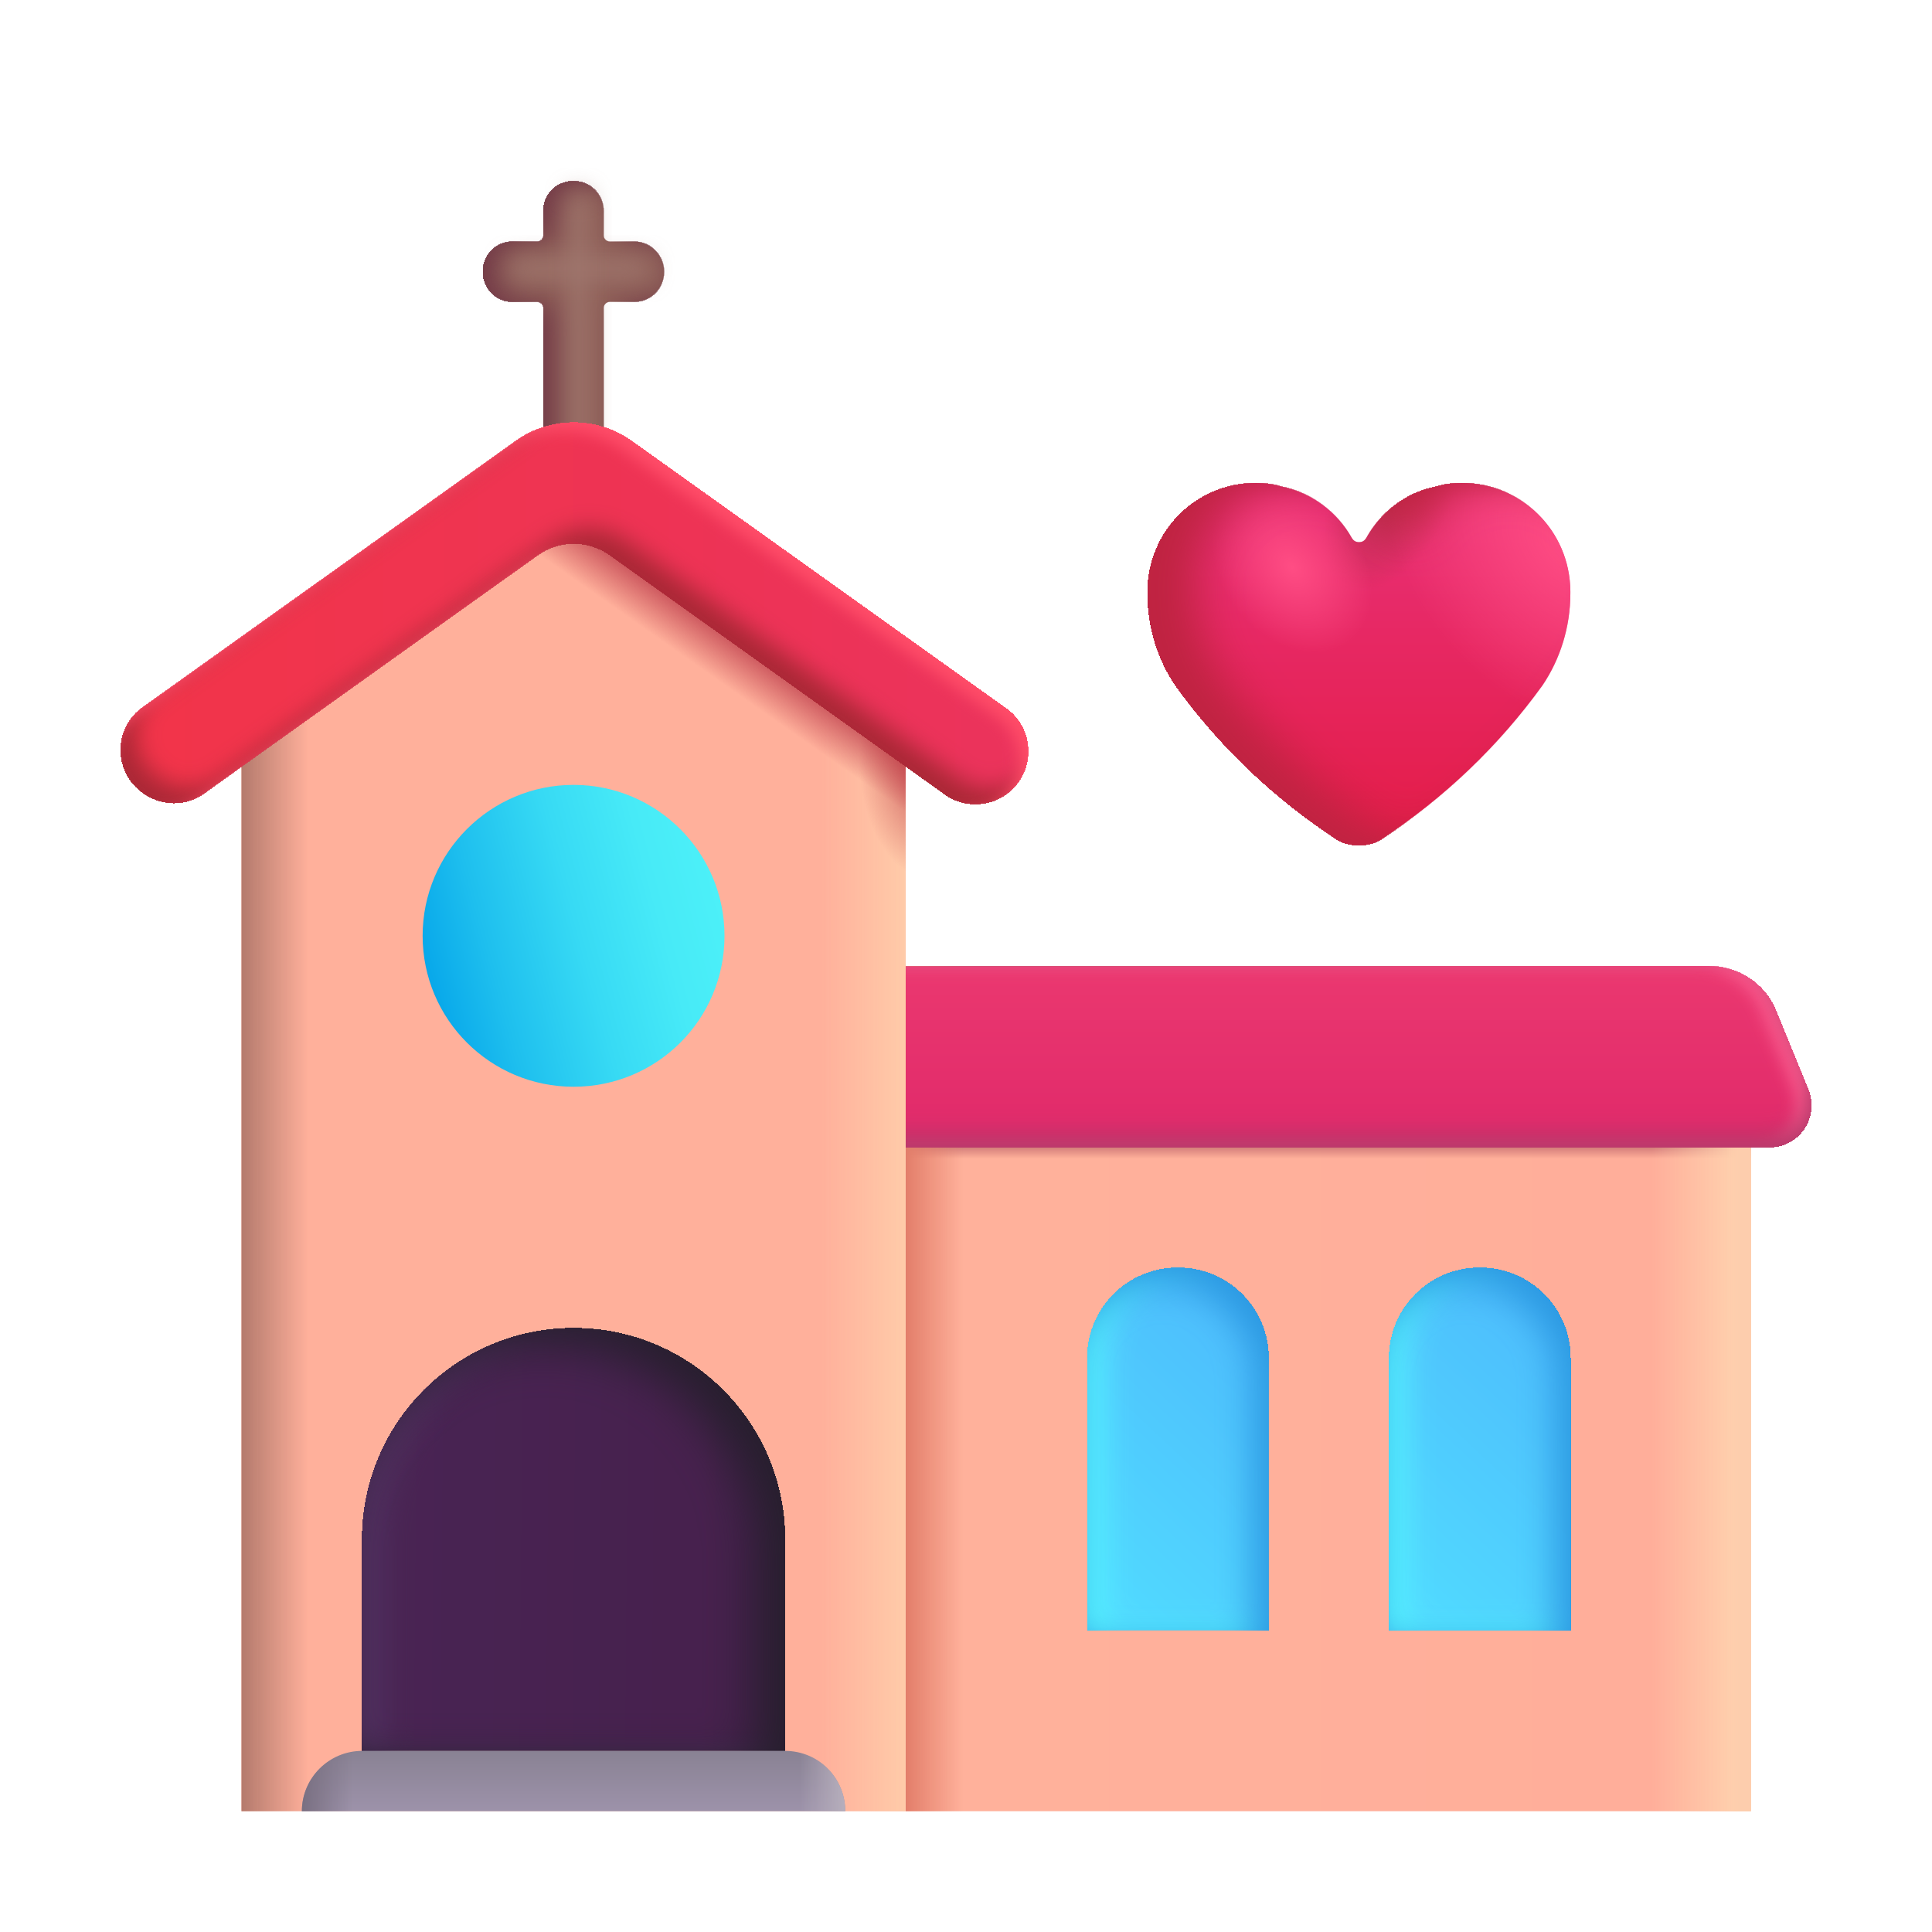
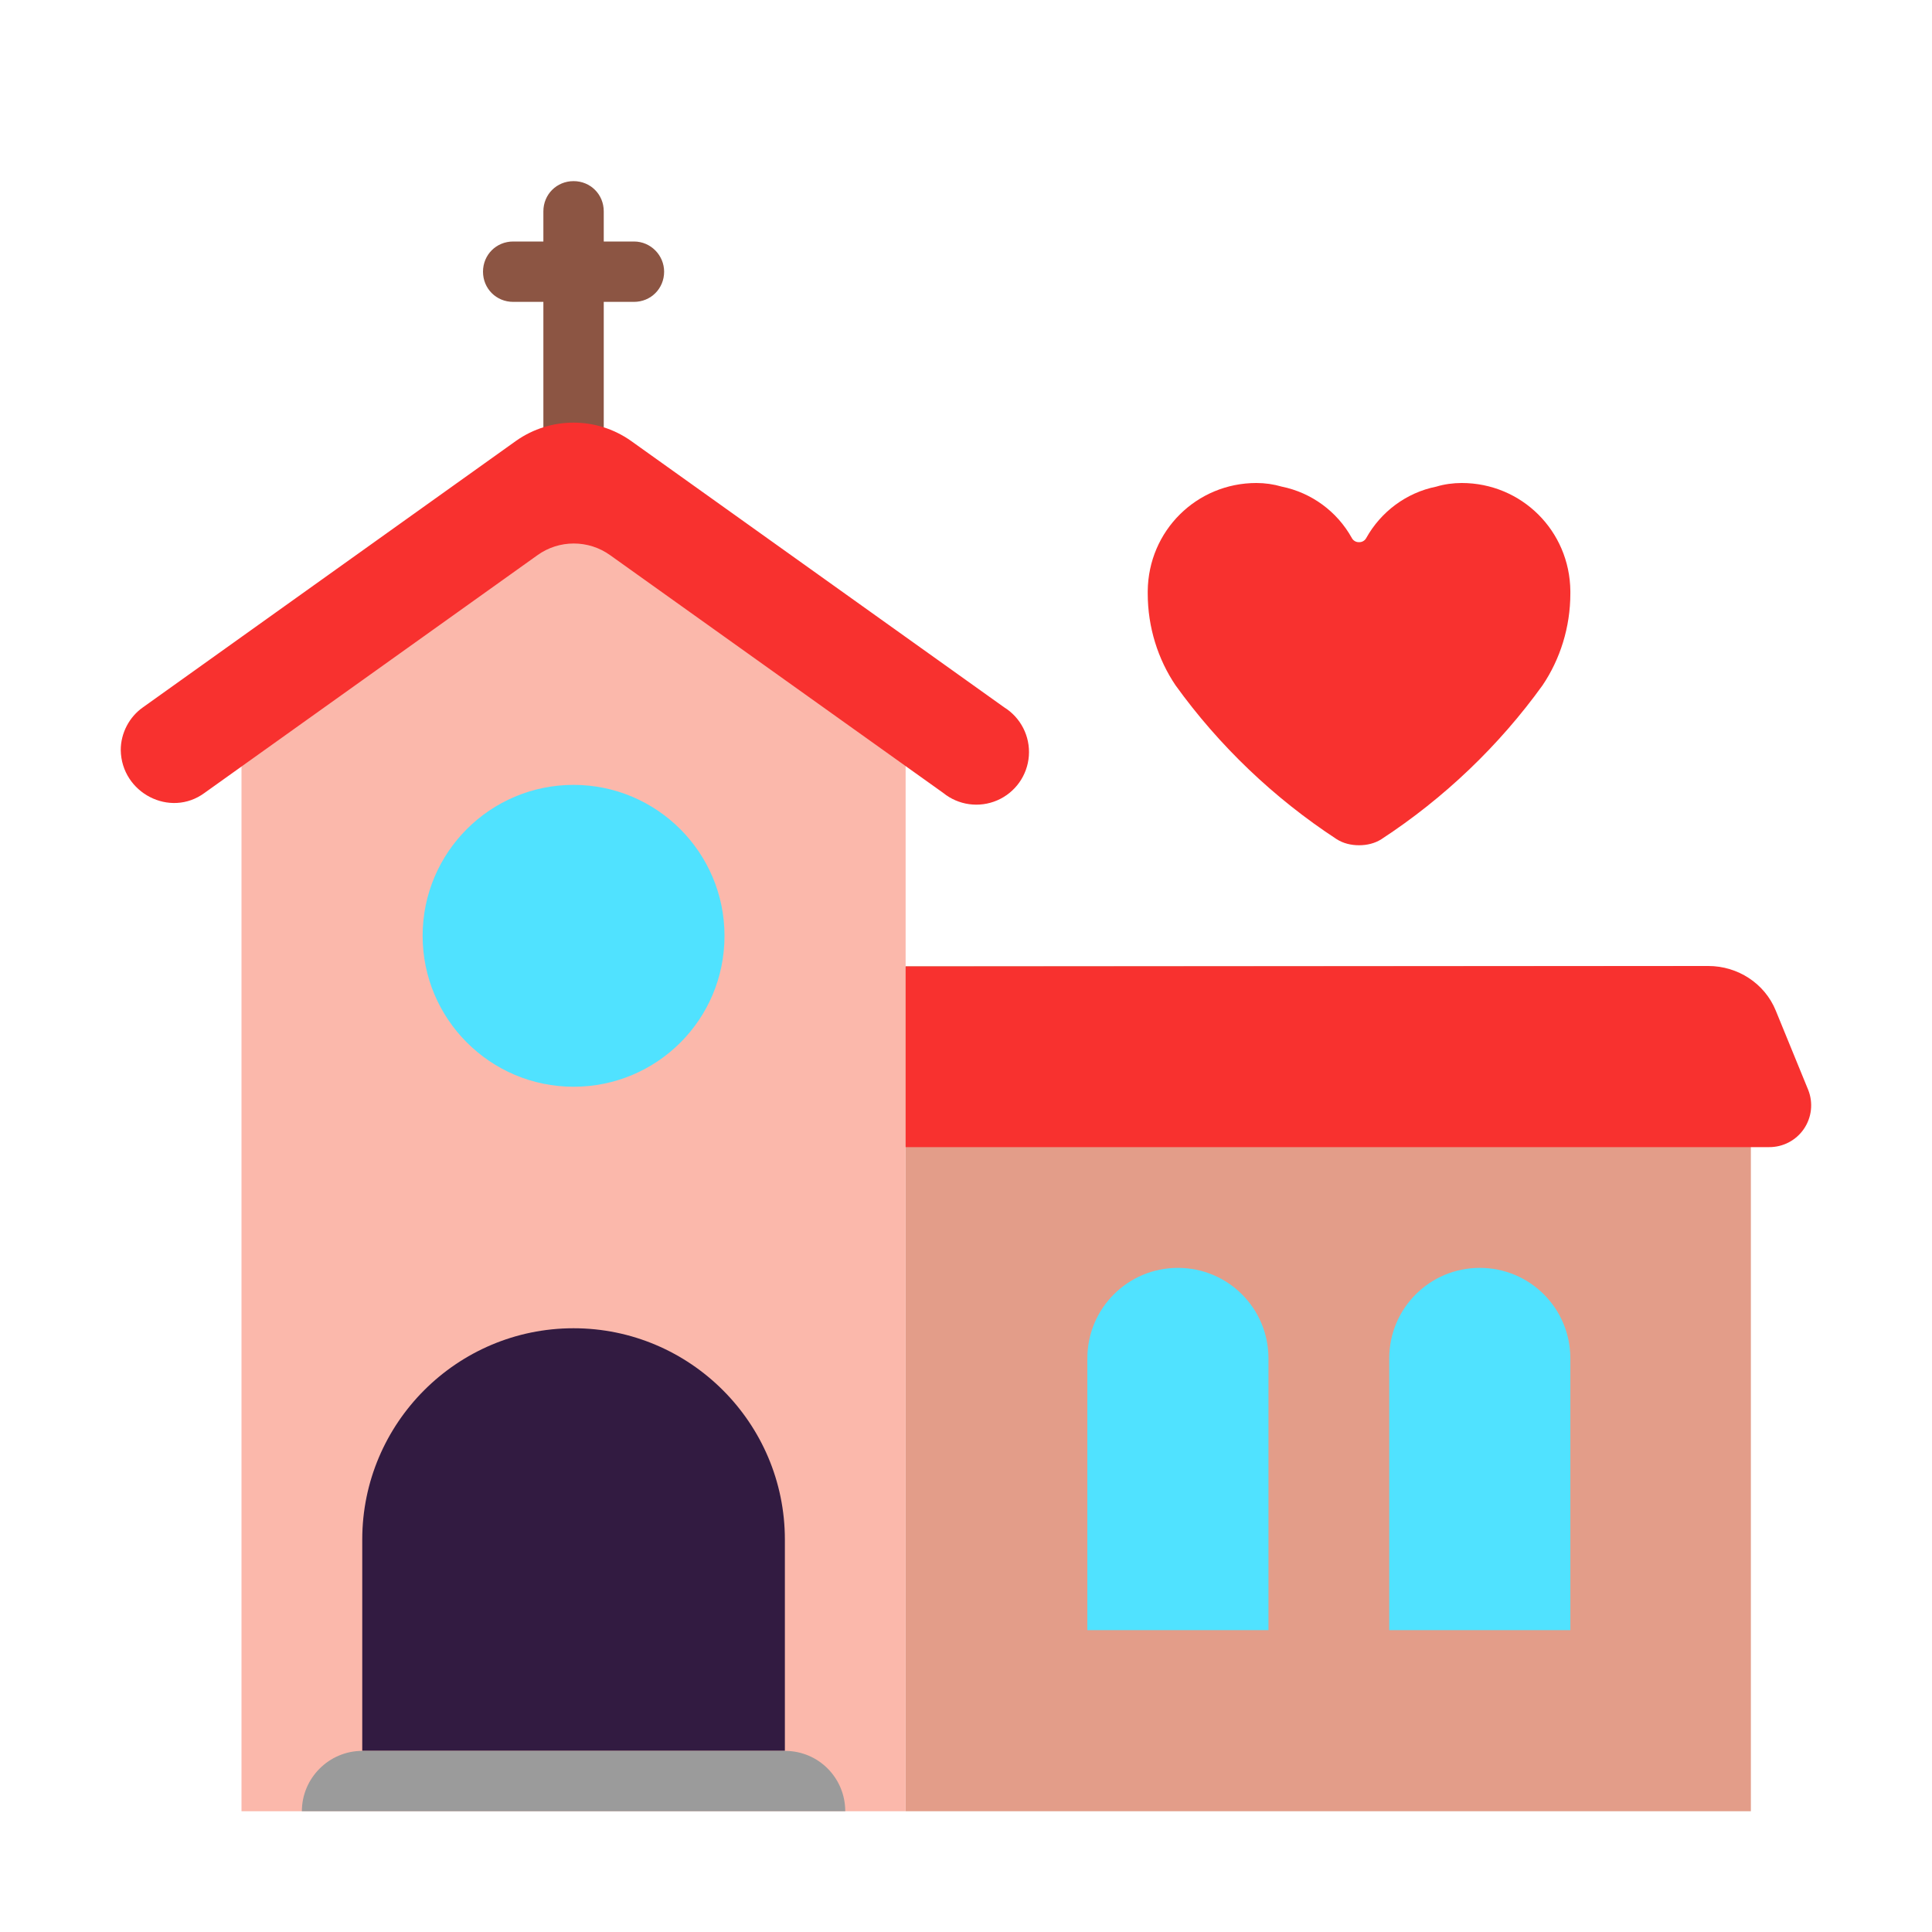
<svg xmlns="http://www.w3.org/2000/svg" width="1em" height="1em" viewBox="0 0 32 32">
  <g fill="none">
-     <g filter="url(#iK7zgOc)">
-       <path fill="#8F6058" d="M10.5 4h-.4a.1.1 0 0 1-.1-.1v-.4c0-.28-.22-.5-.5-.5s-.5.22-.5.5v.4a.1.1 0 0 1-.1.1h-.4c-.28 0-.5.22-.5.5s.22.5.5.5h.4a.1.1 0 0 1 .1.1v3.7c0 .28.22.5.5.5s.5-.22.5-.5V5.1a.1.1 0 0 1 .1-.1h.4c.28 0 .5-.22.5-.5c0-.27-.22-.5-.5-.5" />
-     </g>
-     <path fill="url(#irFsJeb)" d="M29 30H15V16h13.03c.54 0 .97.43.97.97z" />
-     <path fill="url(#ilJEEKM)" d="M29 30H15V16h13.03c.54 0 .97.43.97.97z" />
-     <path fill="url(#ik4JXVd)" d="M29 30H15V16h13.03c.54 0 .97.43.97.97z" />
-     <path fill="url(#iuKD3nd)" d="M29 30H15V16h13.03c.54 0 .97.43.97.97z" />
-     <path fill="url(#iFtVtKc)" d="M29 30H15V16h13.03c.54 0 .97.43.97.97z" />
-     <g filter="url(#iEr8fBW)">
-       <path fill="url(#io27mkb)" d="m13.051 18.093l.548-1.346a1.19 1.19 0 0 1 1.116-.737L28.296 16c.487 0 .933.289 1.116.738l.538 1.315a.692.692 0 0 1-.65.947H13.69c-.497 0-.821-.468-.639-.907" />
-     </g>
-     <path fill="#FFB09B" d="M15 30H4V11.5L9.51 8L15 11.5z" />
-     <path fill="url(#iQIEFSD)" d="M15 30H4V11.5L9.51 8L15 11.5z" />
-     <path fill="url(#iYCjEgd)" d="M15 30H4V11.5L9.51 8L15 11.5z" />
-     <path fill="url(#iW7KLib)" d="M15 30H4V11.5L9.51 8L15 11.5z" />
-     <path fill="url(#iKOkKTa)" d="M15 30H4V11.5L9.51 8L15 11.5z" />
-     <g filter="url(#ia2XZFe)">
-       <path fill="url(#ifBxDNb)" d="M13 29H6v-3.5C6 23.57 7.57 22 9.5 22s3.5 1.57 3.5 3.5z" />
-     </g>
-     <g filter="url(#i99ctXd)">
-       <path fill="url(#i0sN7qe)" d="M21.01 27h-3v-4.5c0-.83.67-1.5 1.5-1.5s1.5.67 1.5 1.5z" />
-     </g>
-     <g filter="url(#ihLo7Qc)">
-       <path fill="url(#ils2GLb)" d="M26.01 27h-3v-4.5c0-.83.67-1.5 1.5-1.5s1.5.67 1.5 1.5z" />
-     </g>
-     <g filter="url(#i5wna3p)">
-       <path fill="url(#ils2GLb)" d="M26.01 27h-3v-4.5c0-.83.67-1.5 1.5-1.5s1.5.67 1.5 1.5z" />
-     </g>
-     <path fill="url(#iL2Wtcc)" d="M9.5 18A2.5 2.5 0 0 1 7 15.5C7 14.121 8.121 13 9.5 13s2.5 1.121 2.5 2.5c0 1.389-1.121 2.5-2.5 2.5" />
-     <path fill="url(#ixCbC7d)" d="M14 30H5c0-.55.45-1 1-1h7c.56 0 1 .45 1 1" />
-     <path fill="url(#iQWkxfc)" d="M14 30H5c0-.55.45-1 1-1h7c.56 0 1 .45 1 1" />
-     <path fill="url(#i5wia1Q)" d="M14 30H5c0-.55.45-1 1-1h7c.56 0 1 .45 1 1" />
-     <g filter="url(#ipwMofc)">
-       <path fill="url(#i8Bf9me)" d="M26.01 9.79v.04c0 .56-.17 1.09-.46 1.52c-.72 1-1.63 1.87-2.67 2.55c-.11.07-.24.1-.37.1s-.26-.03-.37-.1c-1.04-.68-1.95-1.55-2.67-2.55c-.29-.43-.46-.96-.46-1.52v-.04c.01-1 .81-1.79 1.8-1.79c.14 0 .29.02.42.06c.5.1.92.42 1.16.85c.03.05.07.07.12.07s.09-.02.12-.07c.24-.43.66-.75 1.16-.85c.13-.04.28-.06.42-.06c.99 0 1.79.79 1.8 1.79" />
-       <path fill="url(#ic4jxNy)" d="M26.01 9.79v.04c0 .56-.17 1.09-.46 1.52c-.72 1-1.63 1.87-2.67 2.55c-.11.07-.24.1-.37.1s-.26-.03-.37-.1c-1.04-.68-1.95-1.55-2.67-2.55c-.29-.43-.46-.96-.46-1.52v-.04c.01-1 .81-1.79 1.8-1.79c.14 0 .29.02.42.06c.5.1.92.42 1.16.85c.03.05.07.07.12.07s.09-.02.12-.07c.24-.43.66-.75 1.16-.85c.13-.04.28-.06.42-.06c.99 0 1.79.79 1.8 1.79" />
-       <path fill="url(#ijaOp3b)" d="M26.01 9.79v.04c0 .56-.17 1.09-.46 1.52c-.72 1-1.63 1.87-2.67 2.55c-.11.07-.24.1-.37.1s-.26-.03-.37-.1c-1.04-.68-1.95-1.55-2.67-2.55c-.29-.43-.46-.96-.46-1.52v-.04c.01-1 .81-1.79 1.8-1.79c.14 0 .29.02.42.06c.5.1.92.42 1.16.85c.03.05.07.07.12.07s.09-.02.12-.07c.24-.43.66-.75 1.16-.85c.13-.04.28-.06.42-.06c.99 0 1.79.79 1.8 1.79" />
-       <path fill="url(#ilp6q0d)" d="M26.01 9.79v.04c0 .56-.17 1.09-.46 1.52c-.72 1-1.63 1.87-2.67 2.55c-.11.07-.24.1-.37.1s-.26-.03-.37-.1c-1.04-.68-1.95-1.55-2.67-2.55c-.29-.43-.46-.96-.46-1.52v-.04c.01-1 .81-1.79 1.8-1.79c.14 0 .29.02.42.06c.5.1.92.42 1.16.85c.03.05.07.07.12.07s.09-.02.12-.07c.24-.43.66-.75 1.16-.85c.13-.04.28-.06.42-.06c.99 0 1.79.79 1.8 1.79" />
-     </g>
-     <g filter="url(#idCAyLb)">
-       <path stroke="#A0776E" stroke-linecap="round" stroke-width=".3" d="M8.55 4.45h2.062" />
-     </g>
-     <g filter="url(#ic3H9Cc)">
-       <path stroke="#A0776E" stroke-linecap="round" stroke-width=".3" d="M9.581 3.328v4.016" />
-     </g>
-     <g filter="url(#i5hDilw)">
-       <path fill="url(#iCaqdwe)" d="m3.388 13.133l5.513-3.936c.36-.26.849-.26 1.208 0l5.513 3.936a.871.871 0 1 0 1.009-1.418L10.449 7.3c-.57-.4-1.328-.4-1.898 0L2.37 11.714c-.23.16-.37.43-.37.71c.01.709.819 1.128 1.388.709" />
-     </g>
-     <defs>
-       <linearGradient id="irFsJeb" x1="16.62" x2="30.62" y1="23.002" y2="23.002" gradientUnits="userSpaceOnUse">
-         <stop stop-color="#FFB19B" />
-         <stop offset="1" stop-color="#FFAD9A" />
-       </linearGradient>
-       <linearGradient id="ilJEEKM" x1="22" x2="22" y1="18.871" y2="19.191" gradientUnits="userSpaceOnUse">
-         <stop stop-color="#B55A62" />
-         <stop offset="1" stop-color="#B55A62" stop-opacity="0" />
-       </linearGradient>
-       <linearGradient id="ik4JXVd" x1="28.856" x2="27.355" y1="24.09" y2="24.09" gradientUnits="userSpaceOnUse">
-         <stop stop-color="#FFD3AF" />
-         <stop offset="1" stop-color="#FFD3AF" stop-opacity="0" />
-       </linearGradient>
-       <linearGradient id="iuKD3nd" x1="29" x2="28.586" y1="23.775" y2="23.775" gradientUnits="userSpaceOnUse">
-         <stop offset=".415" stop-color="#FDCDAD" />
-         <stop offset="1" stop-color="#FDCDAD" stop-opacity="0" />
-       </linearGradient>
-       <linearGradient id="iFtVtKc" x1="15" x2="15.951" y1="24.722" y2="24.722" gradientUnits="userSpaceOnUse">
-         <stop stop-color="#E37E6A" />
-         <stop offset="1" stop-color="#E37E6A" stop-opacity="0" />
-       </linearGradient>
-       <linearGradient id="io27mkb" x1="21.5" x2="21.5" y1="16.19" y2="19" gradientUnits="userSpaceOnUse">
-         <stop stop-color="#EA376F" />
-         <stop offset="1" stop-color="#E0296A" />
-       </linearGradient>
-       <linearGradient id="iQIEFSD" x1="15" x2="13.608" y1="21.099" y2="21.099" gradientUnits="userSpaceOnUse">
-         <stop stop-color="#FFCBA9" />
-         <stop offset="1" stop-color="#FFCBA9" stop-opacity="0" />
-       </linearGradient>
-       <linearGradient id="iYCjEgd" x1="12.655" x2="12.164" y1="10.763" y2="11.462" gradientUnits="userSpaceOnUse">
-         <stop stop-color="#C1424F" />
-         <stop offset="1" stop-color="#C1424F" stop-opacity="0" />
-       </linearGradient>
-       <linearGradient id="iW7KLib" x1="4" x2="5.11" y1="21.324" y2="21.324" gradientUnits="userSpaceOnUse">
-         <stop stop-color="#B47A6D" />
-         <stop offset="1" stop-color="#B47A6D" stop-opacity="0" />
-       </linearGradient>
-       <linearGradient id="ifBxDNb" x1="6" x2="13" y1="26.419" y2="26.476" gradientUnits="userSpaceOnUse">
-         <stop stop-color="#492454" />
-         <stop offset="1" stop-color="#46204C" />
-       </linearGradient>
-       <linearGradient id="i0sN7qe" x1="18.168" x2="22.332" y1="27" y2="22.549" gradientUnits="userSpaceOnUse">
-         <stop stop-color="#51DCFF" />
-         <stop offset="1" stop-color="#4DB9FC" />
-       </linearGradient>
-       <linearGradient id="ils2GLb" x1="23.168" x2="27.332" y1="27" y2="22.549" gradientUnits="userSpaceOnUse">
-         <stop stop-color="#51DCFF" />
-         <stop offset="1" stop-color="#4DB9FC" />
-       </linearGradient>
-       <linearGradient id="iL2Wtcc" x1="7.09" x2="11.913" y1="16.153" y2="14.861" gradientUnits="userSpaceOnUse">
-         <stop stop-color="#08A8EA" />
-         <stop offset=".212" stop-color="#1EBFEE" />
-         <stop offset=".519" stop-color="#37DAF4" />
-         <stop offset=".792" stop-color="#47EAF7" />
-         <stop offset="1" stop-color="#4CF0F8" />
-       </linearGradient>
-       <linearGradient id="ixCbC7d" x1="9.505" x2="9.505" y1="30" y2="28.454" gradientUnits="userSpaceOnUse">
-         <stop stop-color="#9D92AA" />
-         <stop offset="1" stop-color="#7E7987" />
-       </linearGradient>
-       <linearGradient id="iQWkxfc" x1="5" x2="5.839" y1="29.89" y2="29.89" gradientUnits="userSpaceOnUse">
-         <stop stop-color="#796F81" />
-         <stop offset="1" stop-color="#796F81" stop-opacity="0" />
-       </linearGradient>
-       <linearGradient id="i5wia1Q" x1="14" x2="13.251" y1="30" y2="30" gradientUnits="userSpaceOnUse">
-         <stop stop-color="#B6AEBC" />
-         <stop offset="1" stop-color="#B6AEBC" stop-opacity="0" />
-       </linearGradient>
-       <linearGradient id="i8Bf9me" x1="22.51" x2="22.51" y1="8" y2="13.664" gradientUnits="userSpaceOnUse">
-         <stop stop-color="#E93178" />
-         <stop offset="1" stop-color="#E41D4A" />
-       </linearGradient>
-       <linearGradient id="iCaqdwe" x1="2" x2="17" y1="10.502" y2="10.502" gradientUnits="userSpaceOnUse">
-         <stop stop-color="#F23449" />
-         <stop offset="1" stop-color="#EB335C" />
-       </linearGradient>
-       <filter id="iK7zgOc" width="3.25" height="6.3" x="8" y="3" color-interpolation-filters="sRGB" filterUnits="userSpaceOnUse">
-         <feFlood flood-opacity="0" result="BackgroundImageFix" />
-         <feBlend in="SourceGraphic" in2="BackgroundImageFix" result="shape" />
-         <feColorMatrix in="SourceAlpha" result="hardAlpha" values="0 0 0 0 0 0 0 0 0 0 0 0 0 0 0 0 0 0 127 0" />
-         <feOffset dx=".25" />
-         <feGaussianBlur stdDeviation=".25" />
-         <feComposite in2="hardAlpha" k2="-1" k3="1" operator="arithmetic" />
-         <feColorMatrix values="0 0 0 0 0.451 0 0 0 0 0.227 0 0 0 0 0.278 0 0 0 1 0" />
-         <feBlend in2="shape" result="effect1_innerShadow_18_6910" />
-       </filter>
-       <filter id="iEr8fBW" width="17.25" height="3.2" x="12.75" y="15.8" color-interpolation-filters="sRGB" filterUnits="userSpaceOnUse">
-         <feFlood flood-opacity="0" result="BackgroundImageFix" />
-         <feBlend in="SourceGraphic" in2="BackgroundImageFix" result="shape" />
-         <feColorMatrix in="SourceAlpha" result="hardAlpha" values="0 0 0 0 0 0 0 0 0 0 0 0 0 0 0 0 0 0 127 0" />
-         <feOffset dx="-.25" />
-         <feGaussianBlur stdDeviation=".125" />
-         <feComposite in2="hardAlpha" k2="-1" k3="1" operator="arithmetic" />
-         <feColorMatrix values="0 0 0 0 0.992 0 0 0 0 0.357 0 0 0 0 0.557 0 0 0 1 0" />
-         <feBlend in2="shape" result="effect1_innerShadow_18_6910" />
-         <feColorMatrix in="SourceAlpha" result="hardAlpha" values="0 0 0 0 0 0 0 0 0 0 0 0 0 0 0 0 0 0 127 0" />
-         <feOffset dy="-.2" />
-         <feGaussianBlur stdDeviation=".2" />
-         <feComposite in2="hardAlpha" k2="-1" k3="1" operator="arithmetic" />
-         <feColorMatrix values="0 0 0 0 0.706 0 0 0 0 0.212 0 0 0 0 0.408 0 0 0 1 0" />
-         <feBlend in2="effect1_innerShadow_18_6910" result="effect2_innerShadow_18_6910" />
-       </filter>
-       <filter id="ia2XZFe" width="7.9" height="7.25" x="5.5" y="22" color-interpolation-filters="sRGB" filterUnits="userSpaceOnUse">
-         <feFlood flood-opacity="0" result="BackgroundImageFix" />
-         <feBlend in="SourceGraphic" in2="BackgroundImageFix" result="shape" />
-         <feColorMatrix in="SourceAlpha" result="hardAlpha" values="0 0 0 0 0 0 0 0 0 0 0 0 0 0 0 0 0 0 127 0" />
-         <feOffset dx=".4" />
-         <feGaussianBlur stdDeviation=".2" />
-         <feComposite in2="hardAlpha" k2="-1" k3="1" operator="arithmetic" />
-         <feColorMatrix values="0 0 0 0 0.31 0 0 0 0 0.18 0 0 0 0 0.365 0 0 0 1 0" />
-         <feBlend in2="shape" result="effect1_innerShadow_18_6910" />
-         <feColorMatrix in="SourceAlpha" result="hardAlpha" values="0 0 0 0 0 0 0 0 0 0 0 0 0 0 0 0 0 0 127 0" />
-         <feOffset dx="-.5" dy=".25" />
-         <feGaussianBlur stdDeviation=".4" />
-         <feComposite in2="hardAlpha" k2="-1" k3="1" operator="arithmetic" />
-         <feColorMatrix values="0 0 0 0 0.149 0 0 0 0 0.118 0 0 0 0 0.176 0 0 0 1 0" />
-         <feBlend in2="effect1_innerShadow_18_6910" result="effect2_innerShadow_18_6910" />
-       </filter>
-       <filter id="i99ctXd" width="3.5" height="6.25" x="17.76" y="21" color-interpolation-filters="sRGB" filterUnits="userSpaceOnUse">
-         <feFlood flood-opacity="0" result="BackgroundImageFix" />
-         <feBlend in="SourceGraphic" in2="BackgroundImageFix" result="shape" />
-         <feColorMatrix in="SourceAlpha" result="hardAlpha" values="0 0 0 0 0 0 0 0 0 0 0 0 0 0 0 0 0 0 127 0" />
-         <feOffset dx=".25" />
-         <feGaussianBlur stdDeviation=".25" />
-         <feComposite in2="hardAlpha" k2="-1" k3="1" operator="arithmetic" />
-         <feColorMatrix values="0 0 0 0 0.341 0 0 0 0 0.965 0 0 0 0 1 0 0 0 1 0" />
-         <feBlend in2="shape" result="effect1_innerShadow_18_6910" />
-         <feColorMatrix in="SourceAlpha" result="hardAlpha" values="0 0 0 0 0 0 0 0 0 0 0 0 0 0 0 0 0 0 127 0" />
-         <feOffset dx="-.25" dy=".25" />
-         <feGaussianBlur stdDeviation=".3" />
-         <feComposite in2="hardAlpha" k2="-1" k3="1" operator="arithmetic" />
-         <feColorMatrix values="0 0 0 0 0.166 0 0 0 0 0.59 0 0 0 0 0.883 0 0 0 1 0" />
-         <feBlend in2="effect1_innerShadow_18_6910" result="effect2_innerShadow_18_6910" />
-       </filter>
-       <filter id="ihLo7Qc" width="3.5" height="6.25" x="22.76" y="21" color-interpolation-filters="sRGB" filterUnits="userSpaceOnUse">
-         <feFlood flood-opacity="0" result="BackgroundImageFix" />
-         <feBlend in="SourceGraphic" in2="BackgroundImageFix" result="shape" />
-         <feColorMatrix in="SourceAlpha" result="hardAlpha" values="0 0 0 0 0 0 0 0 0 0 0 0 0 0 0 0 0 0 127 0" />
-         <feOffset dx=".25" />
-         <feGaussianBlur stdDeviation=".25" />
-         <feComposite in2="hardAlpha" k2="-1" k3="1" operator="arithmetic" />
-         <feColorMatrix values="0 0 0 0 0.341 0 0 0 0 0.965 0 0 0 0 1 0 0 0 1 0" />
-         <feBlend in2="shape" result="effect1_innerShadow_18_6910" />
-         <feColorMatrix in="SourceAlpha" result="hardAlpha" values="0 0 0 0 0 0 0 0 0 0 0 0 0 0 0 0 0 0 127 0" />
-         <feOffset dx="-.25" dy=".25" />
-         <feGaussianBlur stdDeviation=".25" />
-         <feComposite in2="hardAlpha" k2="-1" k3="1" operator="arithmetic" />
-         <feColorMatrix values="0 0 0 0 0.209 0 0 0 0 0.635 0 0 0 0 0.929 0 0 0 1 0" />
-         <feBlend in2="effect1_innerShadow_18_6910" result="effect2_innerShadow_18_6910" />
-       </filter>
-       <filter id="i5wna3p" width="3.5" height="6.25" x="22.76" y="21" color-interpolation-filters="sRGB" filterUnits="userSpaceOnUse">
-         <feFlood flood-opacity="0" result="BackgroundImageFix" />
-         <feBlend in="SourceGraphic" in2="BackgroundImageFix" result="shape" />
-         <feColorMatrix in="SourceAlpha" result="hardAlpha" values="0 0 0 0 0 0 0 0 0 0 0 0 0 0 0 0 0 0 127 0" />
-         <feOffset dx=".25" />
-         <feGaussianBlur stdDeviation=".25" />
-         <feComposite in2="hardAlpha" k2="-1" k3="1" operator="arithmetic" />
-         <feColorMatrix values="0 0 0 0 0.341 0 0 0 0 0.965 0 0 0 0 1 0 0 0 1 0" />
-         <feBlend in2="shape" result="effect1_innerShadow_18_6910" />
-         <feColorMatrix in="SourceAlpha" result="hardAlpha" values="0 0 0 0 0 0 0 0 0 0 0 0 0 0 0 0 0 0 127 0" />
-         <feOffset dx="-.25" dy=".25" />
-         <feGaussianBlur stdDeviation=".3" />
-         <feComposite in2="hardAlpha" k2="-1" k3="1" operator="arithmetic" />
-         <feColorMatrix values="0 0 0 0 0.166 0 0 0 0 0.59 0 0 0 0 0.883 0 0 0 1 0" />
-         <feBlend in2="effect1_innerShadow_18_6910" result="effect2_innerShadow_18_6910" />
-       </filter>
-       <filter id="ipwMofc" width="7.75" height="6.1" x="19.01" y="7.9" color-interpolation-filters="sRGB" filterUnits="userSpaceOnUse">
-         <feFlood flood-opacity="0" result="BackgroundImageFix" />
-         <feBlend in="SourceGraphic" in2="BackgroundImageFix" result="shape" />
-         <feColorMatrix in="SourceAlpha" result="hardAlpha" values="0 0 0 0 0 0 0 0 0 0 0 0 0 0 0 0 0 0 127 0" />
-         <feOffset dx=".8" dy="-.1" />
-         <feGaussianBlur stdDeviation=".375" />
-         <feComposite in2="hardAlpha" k2="-1" k3="1" operator="arithmetic" />
-         <feColorMatrix values="0 0 0 0 0.749 0 0 0 0 0.137 0 0 0 0 0.255 0 0 0 1 0" />
-         <feBlend in2="shape" result="effect1_innerShadow_18_6910" />
-       </filter>
-       <filter id="idCAyLb" width="3.162" height="1.1" x="8" y="3.9" color-interpolation-filters="sRGB" filterUnits="userSpaceOnUse">
-         <feFlood flood-opacity="0" result="BackgroundImageFix" />
-         <feBlend in="SourceGraphic" in2="BackgroundImageFix" result="shape" />
-         <feGaussianBlur result="effect1_foregroundBlur_18_6910" stdDeviation=".2" />
-       </filter>
-       <filter id="ic3H9Cc" width="1.1" height="5.116" x="9.031" y="2.778" color-interpolation-filters="sRGB" filterUnits="userSpaceOnUse">
-         <feFlood flood-opacity="0" result="BackgroundImageFix" />
-         <feBlend in="SourceGraphic" in2="BackgroundImageFix" result="shape" />
-         <feGaussianBlur result="effect1_foregroundBlur_18_6910" stdDeviation=".2" />
-       </filter>
-       <filter id="i5hDilw" width="15.4" height="6.7" x="1.85" y="6.75" color-interpolation-filters="sRGB" filterUnits="userSpaceOnUse">
-         <feFlood flood-opacity="0" result="BackgroundImageFix" />
-         <feBlend in="SourceGraphic" in2="BackgroundImageFix" result="shape" />
-         <feColorMatrix in="SourceAlpha" result="hardAlpha" values="0 0 0 0 0 0 0 0 0 0 0 0 0 0 0 0 0 0 127 0" />
-         <feOffset dx=".25" dy="-.25" />
-         <feGaussianBlur stdDeviation=".2" />
-         <feComposite in2="hardAlpha" k2="-1" k3="1" operator="arithmetic" />
-         <feColorMatrix values="0 0 0 0 0.663 0 0 0 0 0.153 0 0 0 0 0.208 0 0 0 1 0" />
-         <feBlend in2="shape" result="effect1_innerShadow_18_6910" />
-         <feColorMatrix in="SourceAlpha" result="hardAlpha" values="0 0 0 0 0 0 0 0 0 0 0 0 0 0 0 0 0 0 127 0" />
-         <feOffset dx="-.15" dy=".15" />
-         <feGaussianBlur stdDeviation=".125" />
-         <feComposite in2="hardAlpha" k2="-1" k3="1" operator="arithmetic" />
-         <feColorMatrix values="0 0 0 0 1 0 0 0 0 0.298 0 0 0 0 0.408 0 0 0 1 0" />
-         <feBlend in2="effect1_innerShadow_18_6910" result="effect2_innerShadow_18_6910" />
-       </filter>
-       <radialGradient id="iKOkKTa" cx="0" cy="0" r="1" gradientTransform="matrix(-1.25487 0 0 -2.04182 15.479 12.552)" gradientUnits="userSpaceOnUse">
-         <stop stop-color="#C03E47" />
-         <stop offset="1" stop-color="#C03E47" stop-opacity="0" />
-       </radialGradient>
-       <radialGradient id="ic4jxNy" cx="0" cy="0" r="1" gradientTransform="matrix(.76563 -1.3875 .82176 .45345 23.021 8.337)" gradientUnits="userSpaceOnUse">
-         <stop stop-color="#BC2E4F" />
-         <stop offset="1" stop-color="#BC2E4F" stop-opacity="0" />
-       </radialGradient>
-       <radialGradient id="ijaOp3b" cx="0" cy="0" r="1" gradientTransform="rotate(138.156 11.29 9.46)scale(2.64201 3.57526)" gradientUnits="userSpaceOnUse">
-         <stop stop-color="#FF4D84" />
-         <stop offset="1" stop-color="#FF4D84" stop-opacity="0" />
-       </radialGradient>
-       <radialGradient id="ilp6q0d" cx="0" cy="0" r="1" gradientTransform="rotate(141.985 9.082 8.38)scale(1.1569 1.57134)" gradientUnits="userSpaceOnUse">
-         <stop stop-color="#FF4D84" />
-         <stop offset="1" stop-color="#FF4D84" stop-opacity="0" />
-       </radialGradient>
-     </defs>
+     <path fill="#8c5543" d="M10.5 4H10v-.5c0-.28-.22-.5-.5-.5s-.5.22-.5.5V4h-.5c-.28 0-.5.22-.5.5s.22.5.5.5H9v3.8c0 .28.22.5.5.5s.5-.22.5-.5V5h.5c.28 0 .5-.22.5-.5c0-.27-.22-.5-.5-.5" />
+     <path fill="#e39d89" d="M29 30H15V16h13.03c.54 0 .97.43.97.97z" />
+     <path fill="#f8312f" d="m13.051 18.093l.548-1.346a1.19 1.19 0 0 1 1.116-.737L28.296 16c.487 0 .933.289 1.116.738l.538 1.315a.692.692 0 0 1-.65.947H13.69c-.497 0-.821-.468-.639-.907" />
+     <path fill="#fbb8ab" d="M15 30H4V11.5L9.51 8L15 11.5z" />
+     <path fill="#321b41" d="M13 29H6v-3.5C6 23.57 7.57 22 9.5 22s3.5 1.57 3.5 3.5z" />
+     <path fill="#50e2ff" d="M7 15.5C7 16.879 8.121 18 9.5 18s2.5-1.111 2.5-2.5c0-1.379-1.121-2.5-2.5-2.5A2.5 2.5 0 0 0 7 15.5M18.01 27v-4.5c0-.83.67-1.5 1.5-1.5s1.5.67 1.5 1.5V27zm5 0v-4.5c0-.83.67-1.5 1.5-1.5s1.5.67 1.5 1.5V27z" />
+     <path fill="#9b9b9b" d="M14 30H5c0-.55.45-1 1-1h7c.56 0 1 .45 1 1" />
+     <path fill="#f8312f" d="m8.9 9.197l-5.512 3.936c-.57.42-1.378 0-1.388-.71c0-.279.14-.549.37-.709L8.55 7.3c.57-.4 1.328-.4 1.898 0l6.182 4.414a.872.872 0 1 1-1.009 1.418l-5.513-3.935c-.36-.26-.849-.26-1.208 0m17.11.633v-.04C26 8.79 25.2 8 24.21 8c-.14 0-.29.02-.42.06c-.5.1-.92.42-1.16.85a.13.13 0 0 1-.12.07a.13.13 0 0 1-.12-.07a1.72 1.72 0 0 0-1.16-.85a1.5 1.5 0 0 0-.42-.06c-.99 0-1.79.79-1.8 1.79v.04c0 .56.17 1.09.46 1.52c.72 1 1.63 1.87 2.67 2.55c.11.07.24.1.37.1s.26-.03.37-.1c1.04-.68 1.95-1.55 2.67-2.55c.29-.43.46-.96.46-1.52" />
  </g>
</svg>
